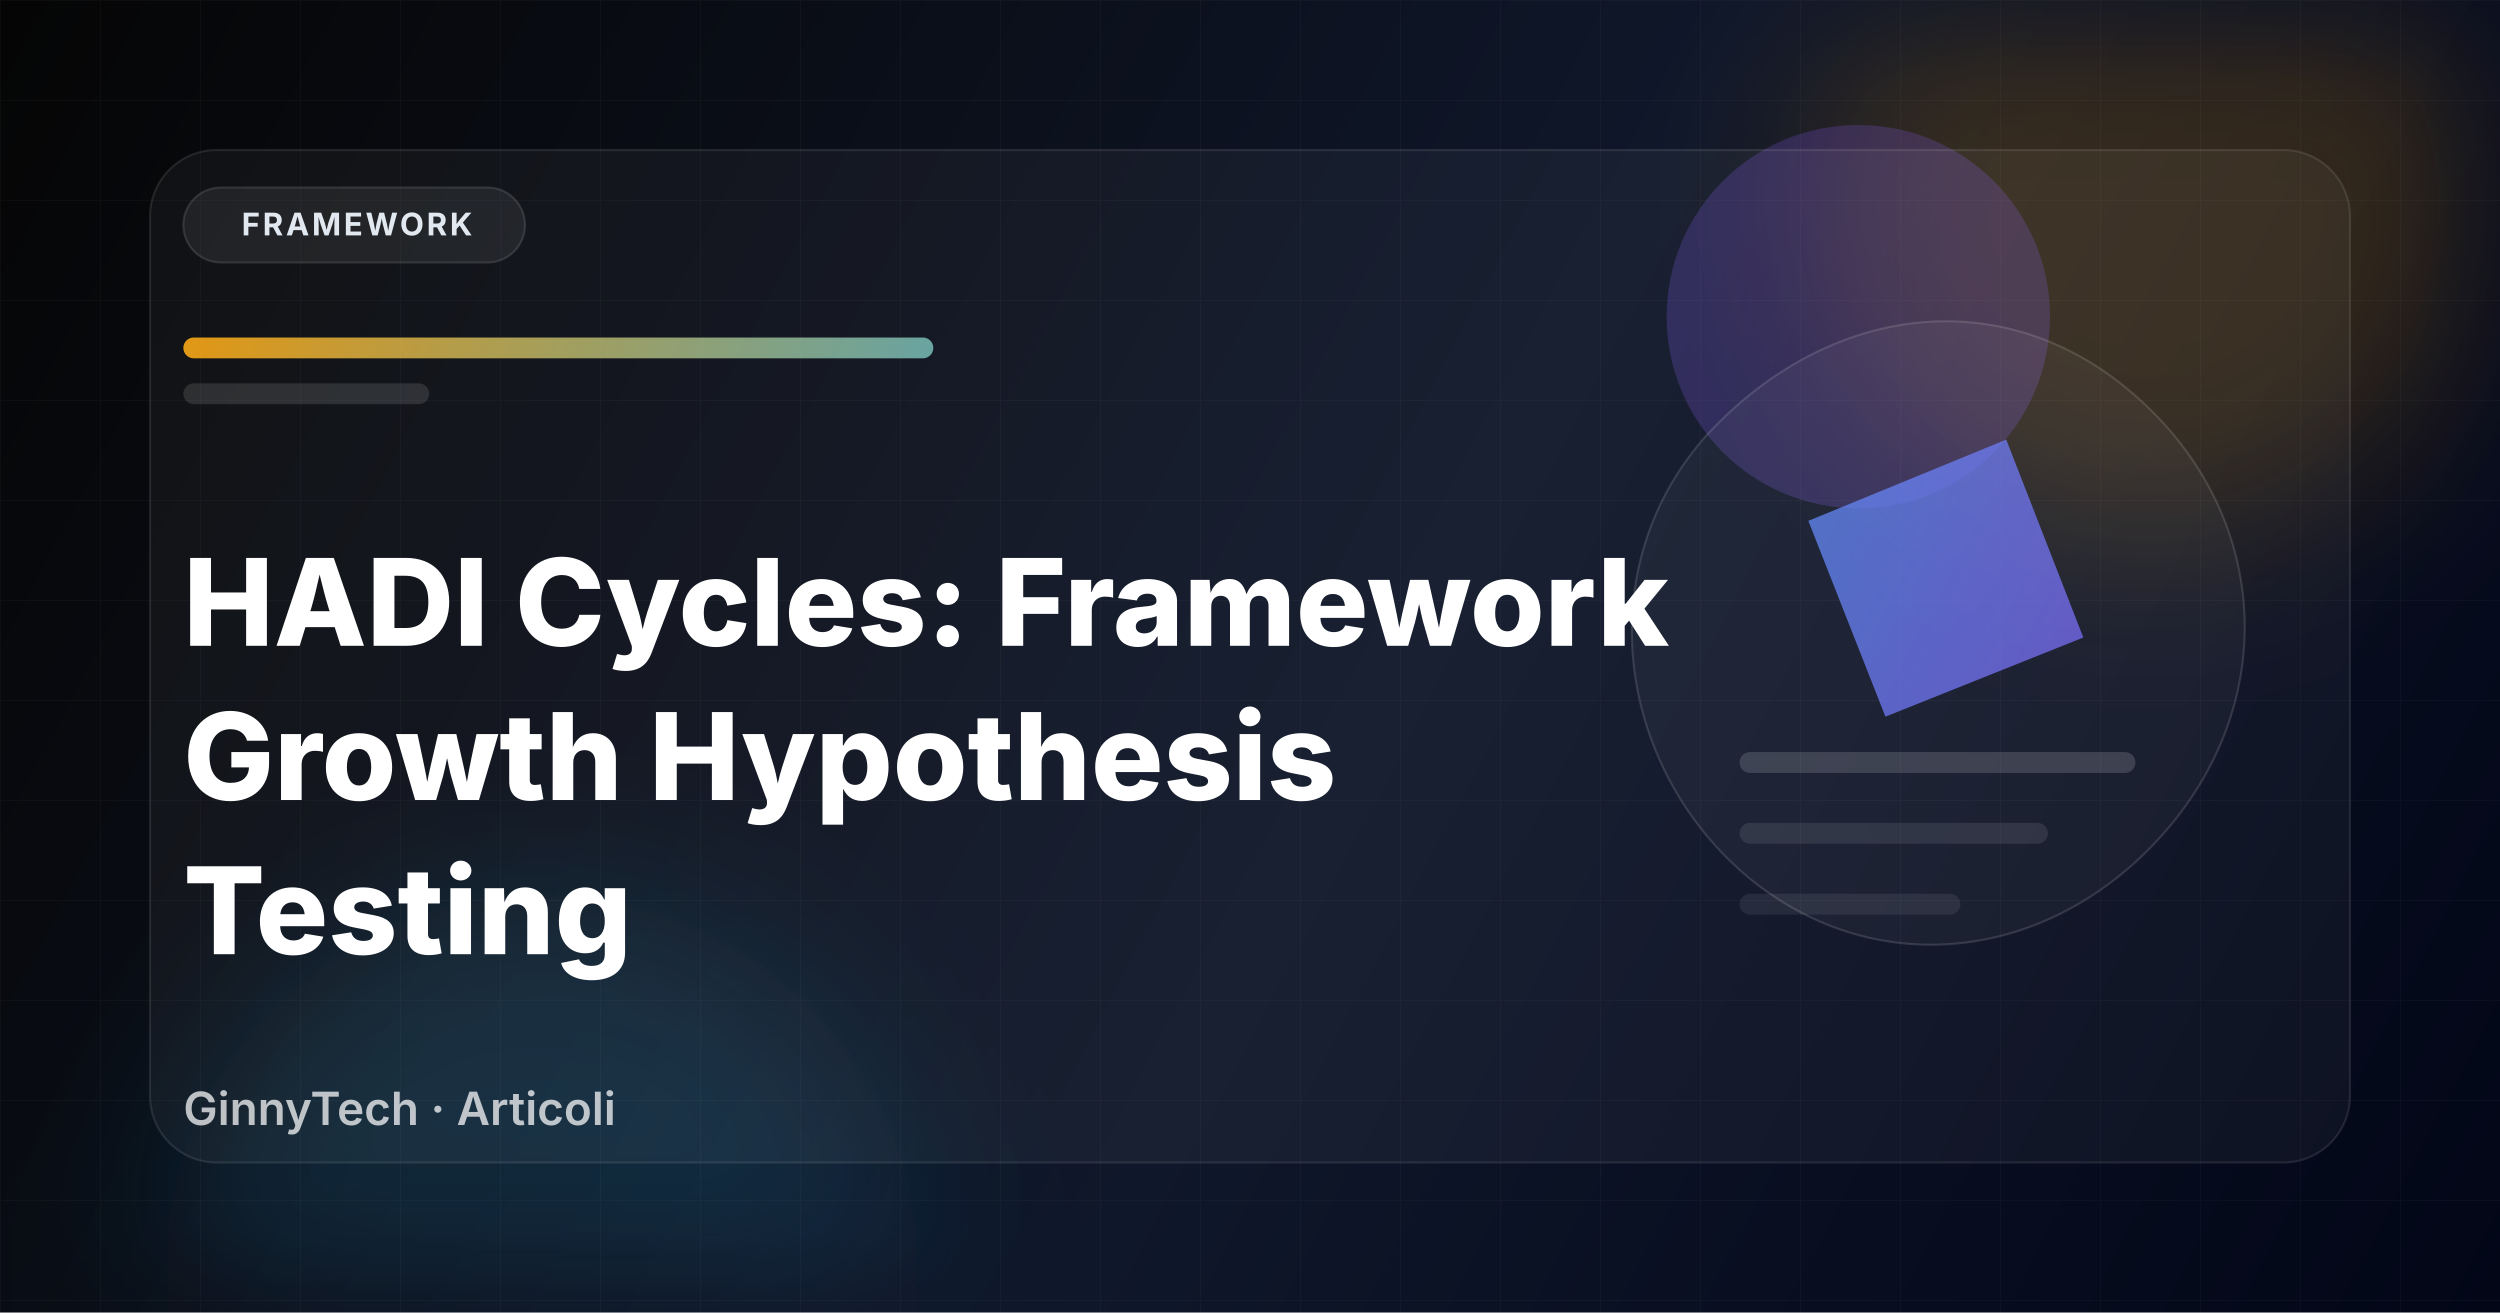
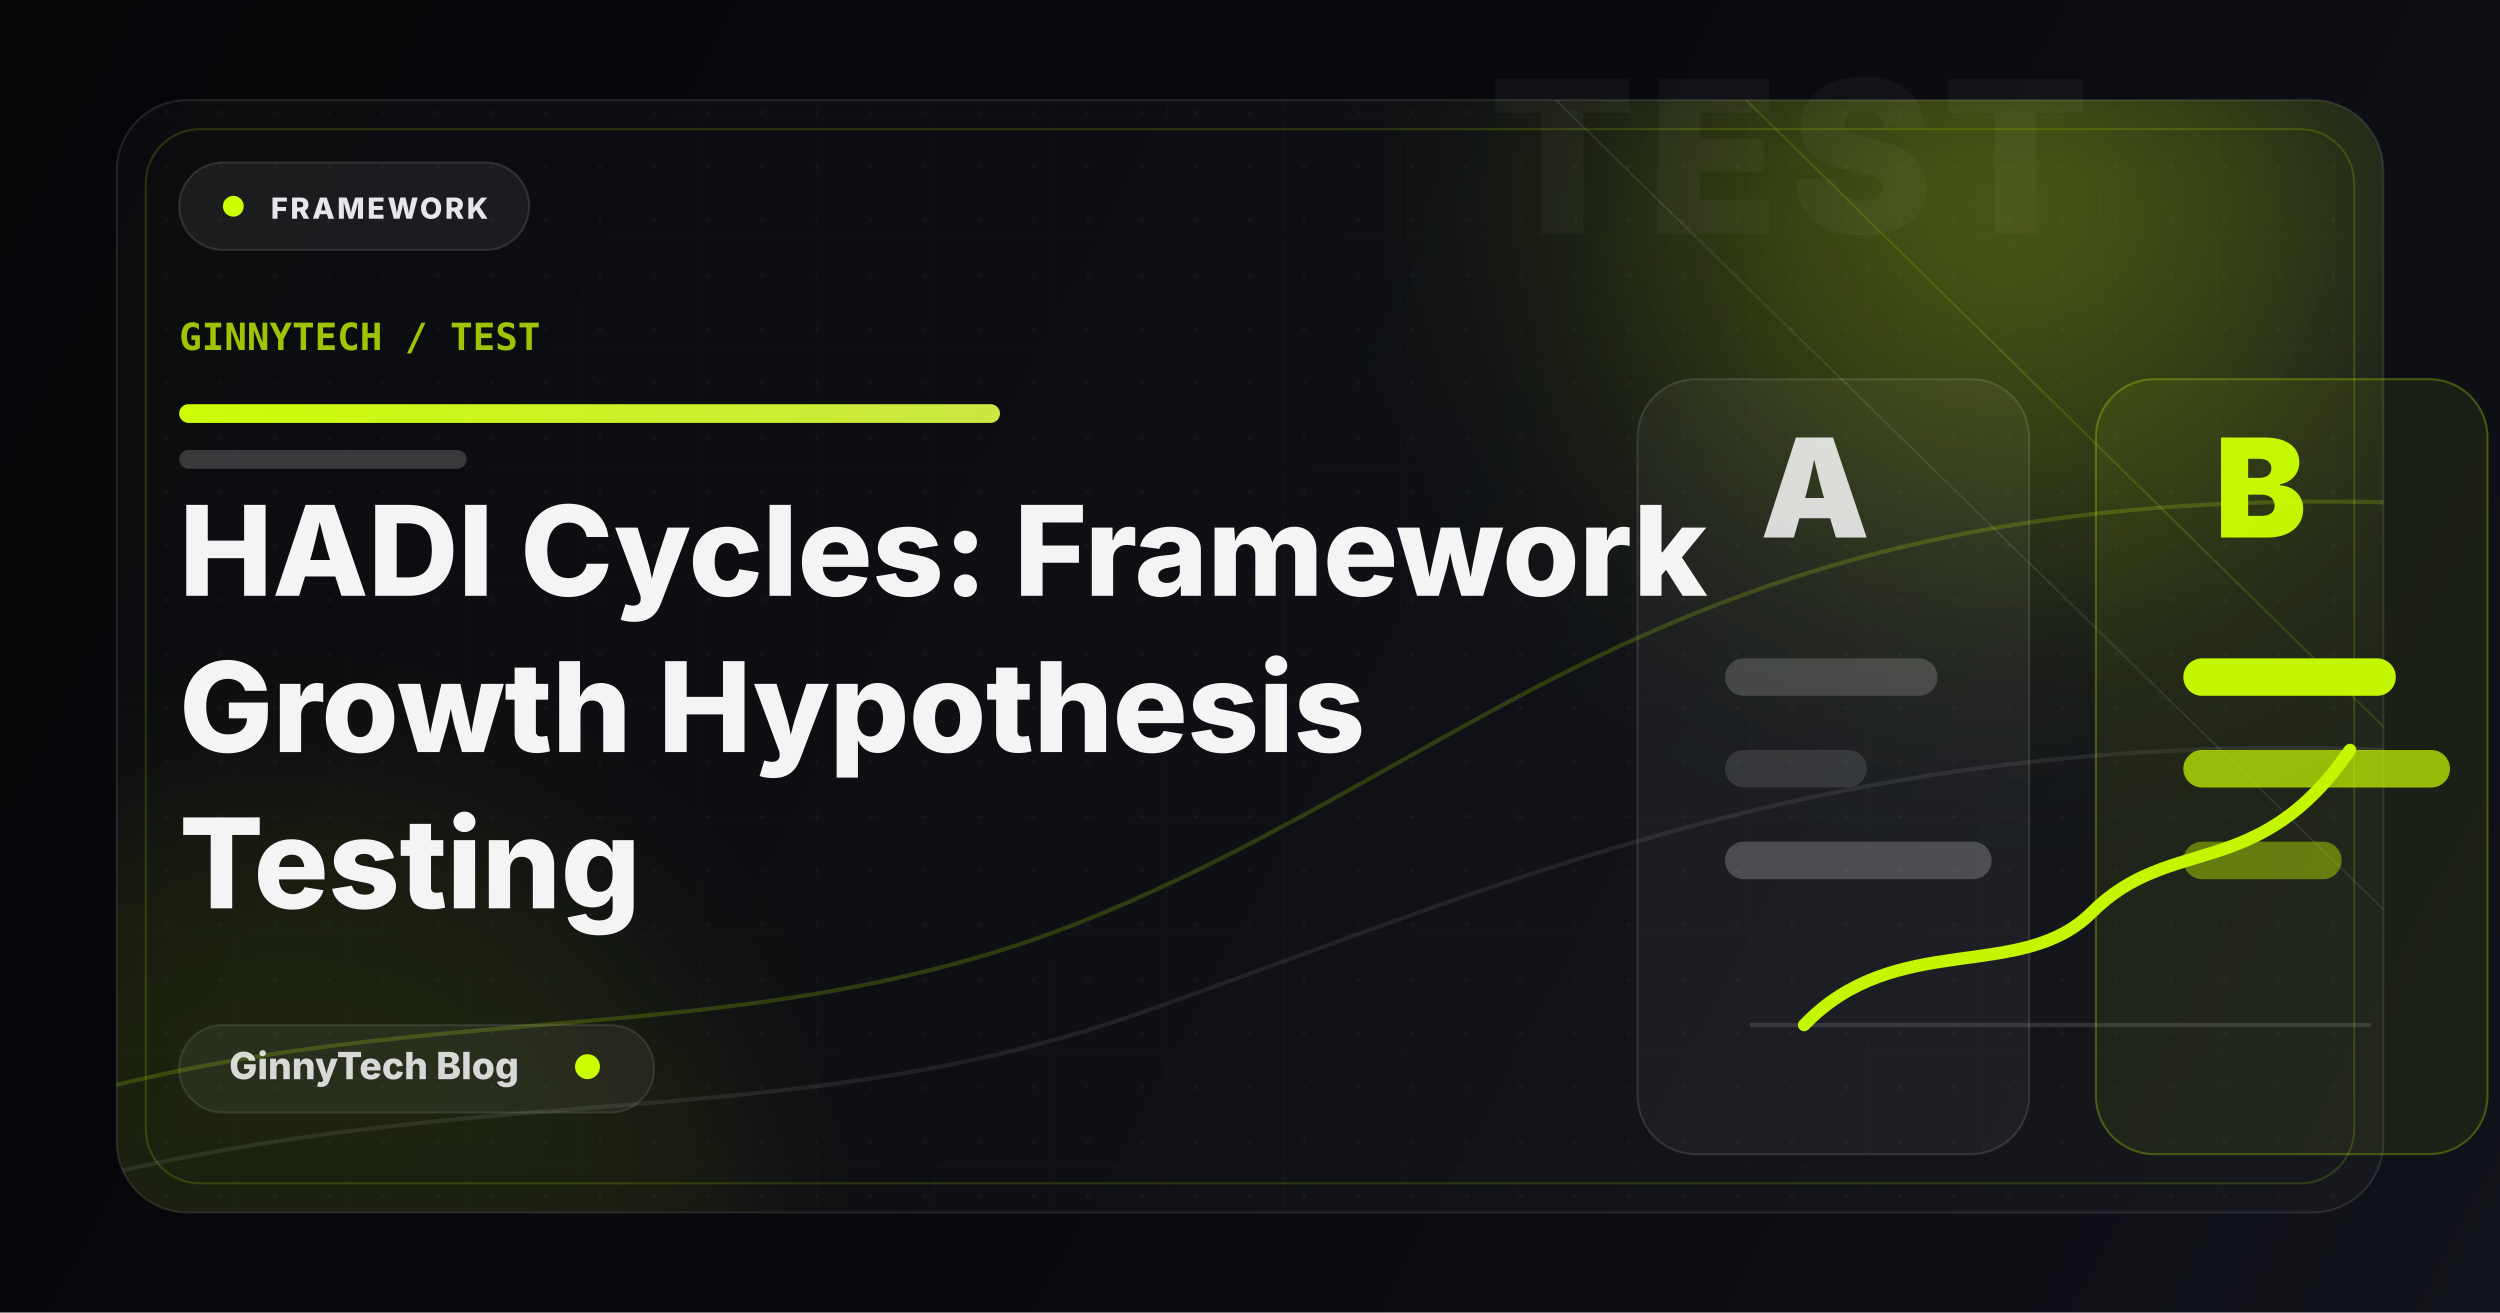
<svg xmlns="http://www.w3.org/2000/svg" width="1200" height="630" viewBox="0 0 1200 630" fill="none">
  <defs>
    <linearGradient id="bg" x1="0" y1="0" x2="1200" y2="630" gradientUnits="userSpaceOnUse">
-       <stop offset="0" stop-color="#050505" />
-       <stop offset="0.55" stop-color="#0f172a" />
-       <stop offset="1" stop-color="#020617" />
+       <stop offset="0" stop-color="#050608" />
+       <stop offset="0.46" stop-color="#08090d" />
+       <stop offset="1" stop-color="#11131a" />
    </linearGradient>
-     <linearGradient id="accent" x1="110" y1="80" x2="980" y2="540" gradientUnits="userSpaceOnUse">
-       <stop offset="0" stop-color="#f59e0b" stop-opacity="0.95" />
-       <stop offset="0.5" stop-color="#38bdf8" stop-opacity="0.88" />
-       <stop offset="1" stop-color="#8b5cf6" stop-opacity="0.9" />
+     <linearGradient id="lime" x1="96" y1="100" x2="1060" y2="548" gradientUnits="userSpaceOnUse">
+       <stop offset="0" stop-color="#ccff00" stop-opacity="1" />
+       <stop offset="0.52" stop-color="#e7ff65" stop-opacity="0.86" />
+       <stop offset="1" stop-color="#b3e600" stop-opacity="0.9" />
    </linearGradient>
-     <filter id="blur" x="-40%" y="-40%" width="180%" height="180%">
-       <feGaussianBlur stdDeviation="42" />
+     <radialGradient id="glow" cx="50%" cy="50%" r="50%">
+       <stop offset="0" stop-color="#ccff00" stop-opacity="0.35" />
+       <stop offset="1" stop-color="#ccff00" stop-opacity="0" />
+     </radialGradient>
+     <filter id="softBlur" x="-40%" y="-40%" width="180%" height="180%">
+       <feGaussianBlur stdDeviation="44" />
    </filter>
-     <pattern id="grid" width="48" height="48" patternUnits="userSpaceOnUse">
-       <path d="M48 0H0V48" stroke="rgba(255,255,255,0.08)" stroke-width="1" />
+     <pattern id="dots" width="26" height="26" patternUnits="userSpaceOnUse">
+       <circle cx="2" cy="2" r="1.15" fill="rgba(255,255,255,0.12)" />
    </pattern>
+     <pattern id="grid" width="56" height="56" patternUnits="userSpaceOnUse">
+       <path d="M56 0H0V56" stroke="rgba(255,255,255,0.08)" stroke-width="1" />
+     </pattern>
+     <clipPath id="frameClip">
+       <rect x="56" y="48" width="1088" height="534" rx="34" />
+     </clipPath>
  </defs>
  <rect width="1200" height="630" fill="url(#bg)" />
-   <rect width="1200" height="630" fill="url(#grid)" opacity="0.35" />
-   <circle cx="1030" cy="96" r="162" fill="#f59e0b" fill-opacity="0.18" filter="url(#blur)" />
-   <circle cx="260" cy="610" r="180" fill="#38bdf8" fill-opacity="0.14" filter="url(#blur)" />
-   <circle cx="892" cy="152" r="92" fill="#8b5cf6" fill-opacity="0.22" />
-   <rect x="72" y="72" width="1056" height="486" rx="32" fill="rgba(255,255,255,0.04)" stroke="rgba(255,255,255,0.10)" />
-   <rect x="88" y="90" width="164" height="36" rx="18" fill="rgba(255,255,255,0.07)" stroke="rgba(255,255,255,0.12)" />
-   <text x="116" y="113" font-family="Inter, Arial, sans-serif" font-size="15" font-weight="700" letter-spacing="1.3" fill="#e2e8f0">FRAMEWORK</text>
-   <rect x="88" y="162" width="360" height="10" rx="5" fill="url(#accent)" />
-   <rect x="88" y="184" width="118" height="10" rx="5" fill="rgba(255,255,255,0.12)" />
-   <text x="88" y="310" font-family="Inter, Arial, sans-serif" font-size="58" font-weight="800" fill="#ffffff">HADI Cycles: Framework</text>
-   <text x="88" y="384" font-family="Inter, Arial, sans-serif" font-size="58" font-weight="800" fill="#ffffff">Growth Hypothesis</text>
-   <text x="88" y="458" font-family="Inter, Arial, sans-serif" font-size="58" font-weight="800" fill="#ffffff">Testing</text>
-   <text x="88" y="540" font-family="Inter, Arial, sans-serif" font-size="22" font-weight="600" fill="rgba(255,255,255,0.72)">GinnyTech · Articoli</text>
-   <g opacity="0.95">
-     <path d="M820 208C880 144 964 136 1025 190C1088 245 1095 332 1042 396C988 461 902 473 839 421C776 368 762 272 820 208Z" fill="rgba(255,255,255,0.04)" stroke="rgba(255,255,255,0.14)" />
-     <path d="M868 250L963 211L1000 306L905 344L868 250Z" fill="url(#accent)" fill-opacity="0.88" />
-     <path d="M840 366L1020 366" stroke="rgba(255,255,255,0.16)" stroke-width="10" stroke-linecap="round" />
-     <path d="M840 400L978 400" stroke="rgba(255,255,255,0.1)" stroke-width="10" stroke-linecap="round" />
-     <path d="M840 434L936 434" stroke="rgba(255,255,255,0.08)" stroke-width="10" stroke-linecap="round" />
+   <g clip-path="url(#frameClip)">
+     <rect x="0" y="0" width="1200" height="630" fill="url(#grid)" opacity="0.2" />
+     <rect x="0" y="0" width="1200" height="630" fill="url(#dots)" opacity="0.2" />
+     <circle cx="960" cy="92" r="260" fill="url(#glow)" filter="url(#softBlur)" />
+     <circle cx="138" cy="602" r="210" fill="#ccff00" fill-opacity="0.09" filter="url(#softBlur)" />
+     <path d="M-20 544C180 470 350 514 530 438C730 354 826 218 1208 244" stroke="rgba(204,255,0,0.18)" stroke-width="2" />
+     <path d="M-18 582C212 512 366 550 548 486C736 420 906 338 1210 364" stroke="rgba(255,255,255,0.08)" stroke-width="2" />
+     <path d="M616 -80L1166 458" stroke="rgba(255,255,255,0.08)" stroke-width="1" />
+     <path d="M708 -80L1190 394" stroke="rgba(204,255,0,0.13)" stroke-width="1" />
+   </g>
+   <rect x="56" y="48" width="1088" height="534" rx="34" fill="rgba(255,255,255,0.025)" stroke="rgba(255,255,255,0.10)" />
+   <rect x="70" y="62" width="1060" height="506" rx="26" stroke="rgba(204,255,0,0.16)" stroke-width="1" />
+   <rect x="86" y="78" width="168" height="42" rx="21" fill="rgba(255,255,255,0.065)" stroke="rgba(255,255,255,0.12)" />
+   <circle cx="112" cy="99" r="5" fill="#ccff00" />
+   <text x="130" y="105" font-family="Montserrat, Inter, Arial, sans-serif" font-size="14" font-weight="800" letter-spacing="1.2" fill="#e5e7eb">FRAMEWORK</text>
+   <text x="86" y="168" font-family="JetBrains Mono, Consolas, monospace" font-size="18" font-weight="700" fill="rgba(204,255,0,0.76)">GINNYTECH / TEST</text>
+   <rect x="86" y="194" width="394" height="9" rx="4.5" fill="url(#lime)" />
+   <rect x="86" y="216" width="138" height="9" rx="4.5" fill="rgba(255,255,255,0.18)" />
+   <text x="715" y="112" font-family="Montserrat, Inter, Arial, sans-serif" font-size="102" font-weight="900" letter-spacing="6" fill="rgba(255,255,255,0.035)">TEST</text>
+   <g transform="translate(754 142)" opacity="0.96">
+     <rect x="32" y="40" width="188" height="372" rx="28" fill="rgba(255,255,255,0.045)" stroke="rgba(255,255,255,0.12)" />
+     <rect x="252" y="40" width="188" height="372" rx="28" fill="rgba(204,255,0,0.07)" stroke="rgba(204,255,0,0.28)" />
+     <text x="91" y="116" font-family="Montserrat, Inter, Arial, sans-serif" font-size="66" font-weight="900" fill="rgba(255,255,255,0.86)">A</text>
+     <text x="309" y="116" font-family="Montserrat, Inter, Arial, sans-serif" font-size="66" font-weight="900" fill="#ccff00">B</text>
+     <rect x="74" y="174" width="102" height="18" rx="9" fill="rgba(255,255,255,0.18)" />
+     <rect x="74" y="218" width="68" height="18" rx="9" fill="rgba(255,255,255,0.12)" />
+     <rect x="74" y="262" width="128" height="18" rx="9" fill="rgba(255,255,255,0.22)" />
+     <rect x="294" y="174" width="102" height="18" rx="9" fill="#ccff00" />
+     <rect x="294" y="218" width="128" height="18" rx="9" fill="rgba(204,255,0,0.72)" />
+     <rect x="294" y="262" width="76" height="18" rx="9" fill="rgba(204,255,0,0.42)" />
+     <path d="M86 350H384" stroke="rgba(255,255,255,0.13)" stroke-width="2" />
+     <path d="M112 350C156 304 216 330 250 296C288 258 330 282 374 218" stroke="#ccff00" stroke-width="6" stroke-linecap="round" fill="none" />
+   </g>
+   <text x="86" y="286" font-family="Montserrat, Inter, Arial, sans-serif" font-size="60" font-weight="800" letter-spacing="-0.2" fill="#f4f4f5">HADI Cycles: Framework</text>
+   <text x="86" y="361" font-family="Montserrat, Inter, Arial, sans-serif" font-size="60" font-weight="800" letter-spacing="-0.2" fill="#f4f4f5">Growth Hypothesis</text>
+   <text x="86" y="436" font-family="Montserrat, Inter, Arial, sans-serif" font-size="60" font-weight="800" letter-spacing="-0.2" fill="#f4f4f5">Testing</text>
+   <g transform="translate(86 520)">
+     <rect x="0" y="-28" width="228" height="42" rx="21" fill="rgba(255,255,255,0.055)" stroke="rgba(255,255,255,0.10)" />
+     <text x="24" y="-2" font-family="Montserrat, Inter, Arial, sans-serif" font-size="18" font-weight="800" fill="rgba(255,255,255,0.82)">GinnyTech Blog</text>
+     <circle cx="196" cy="-8" r="6" fill="#ccff00" />
  </g>
</svg>
